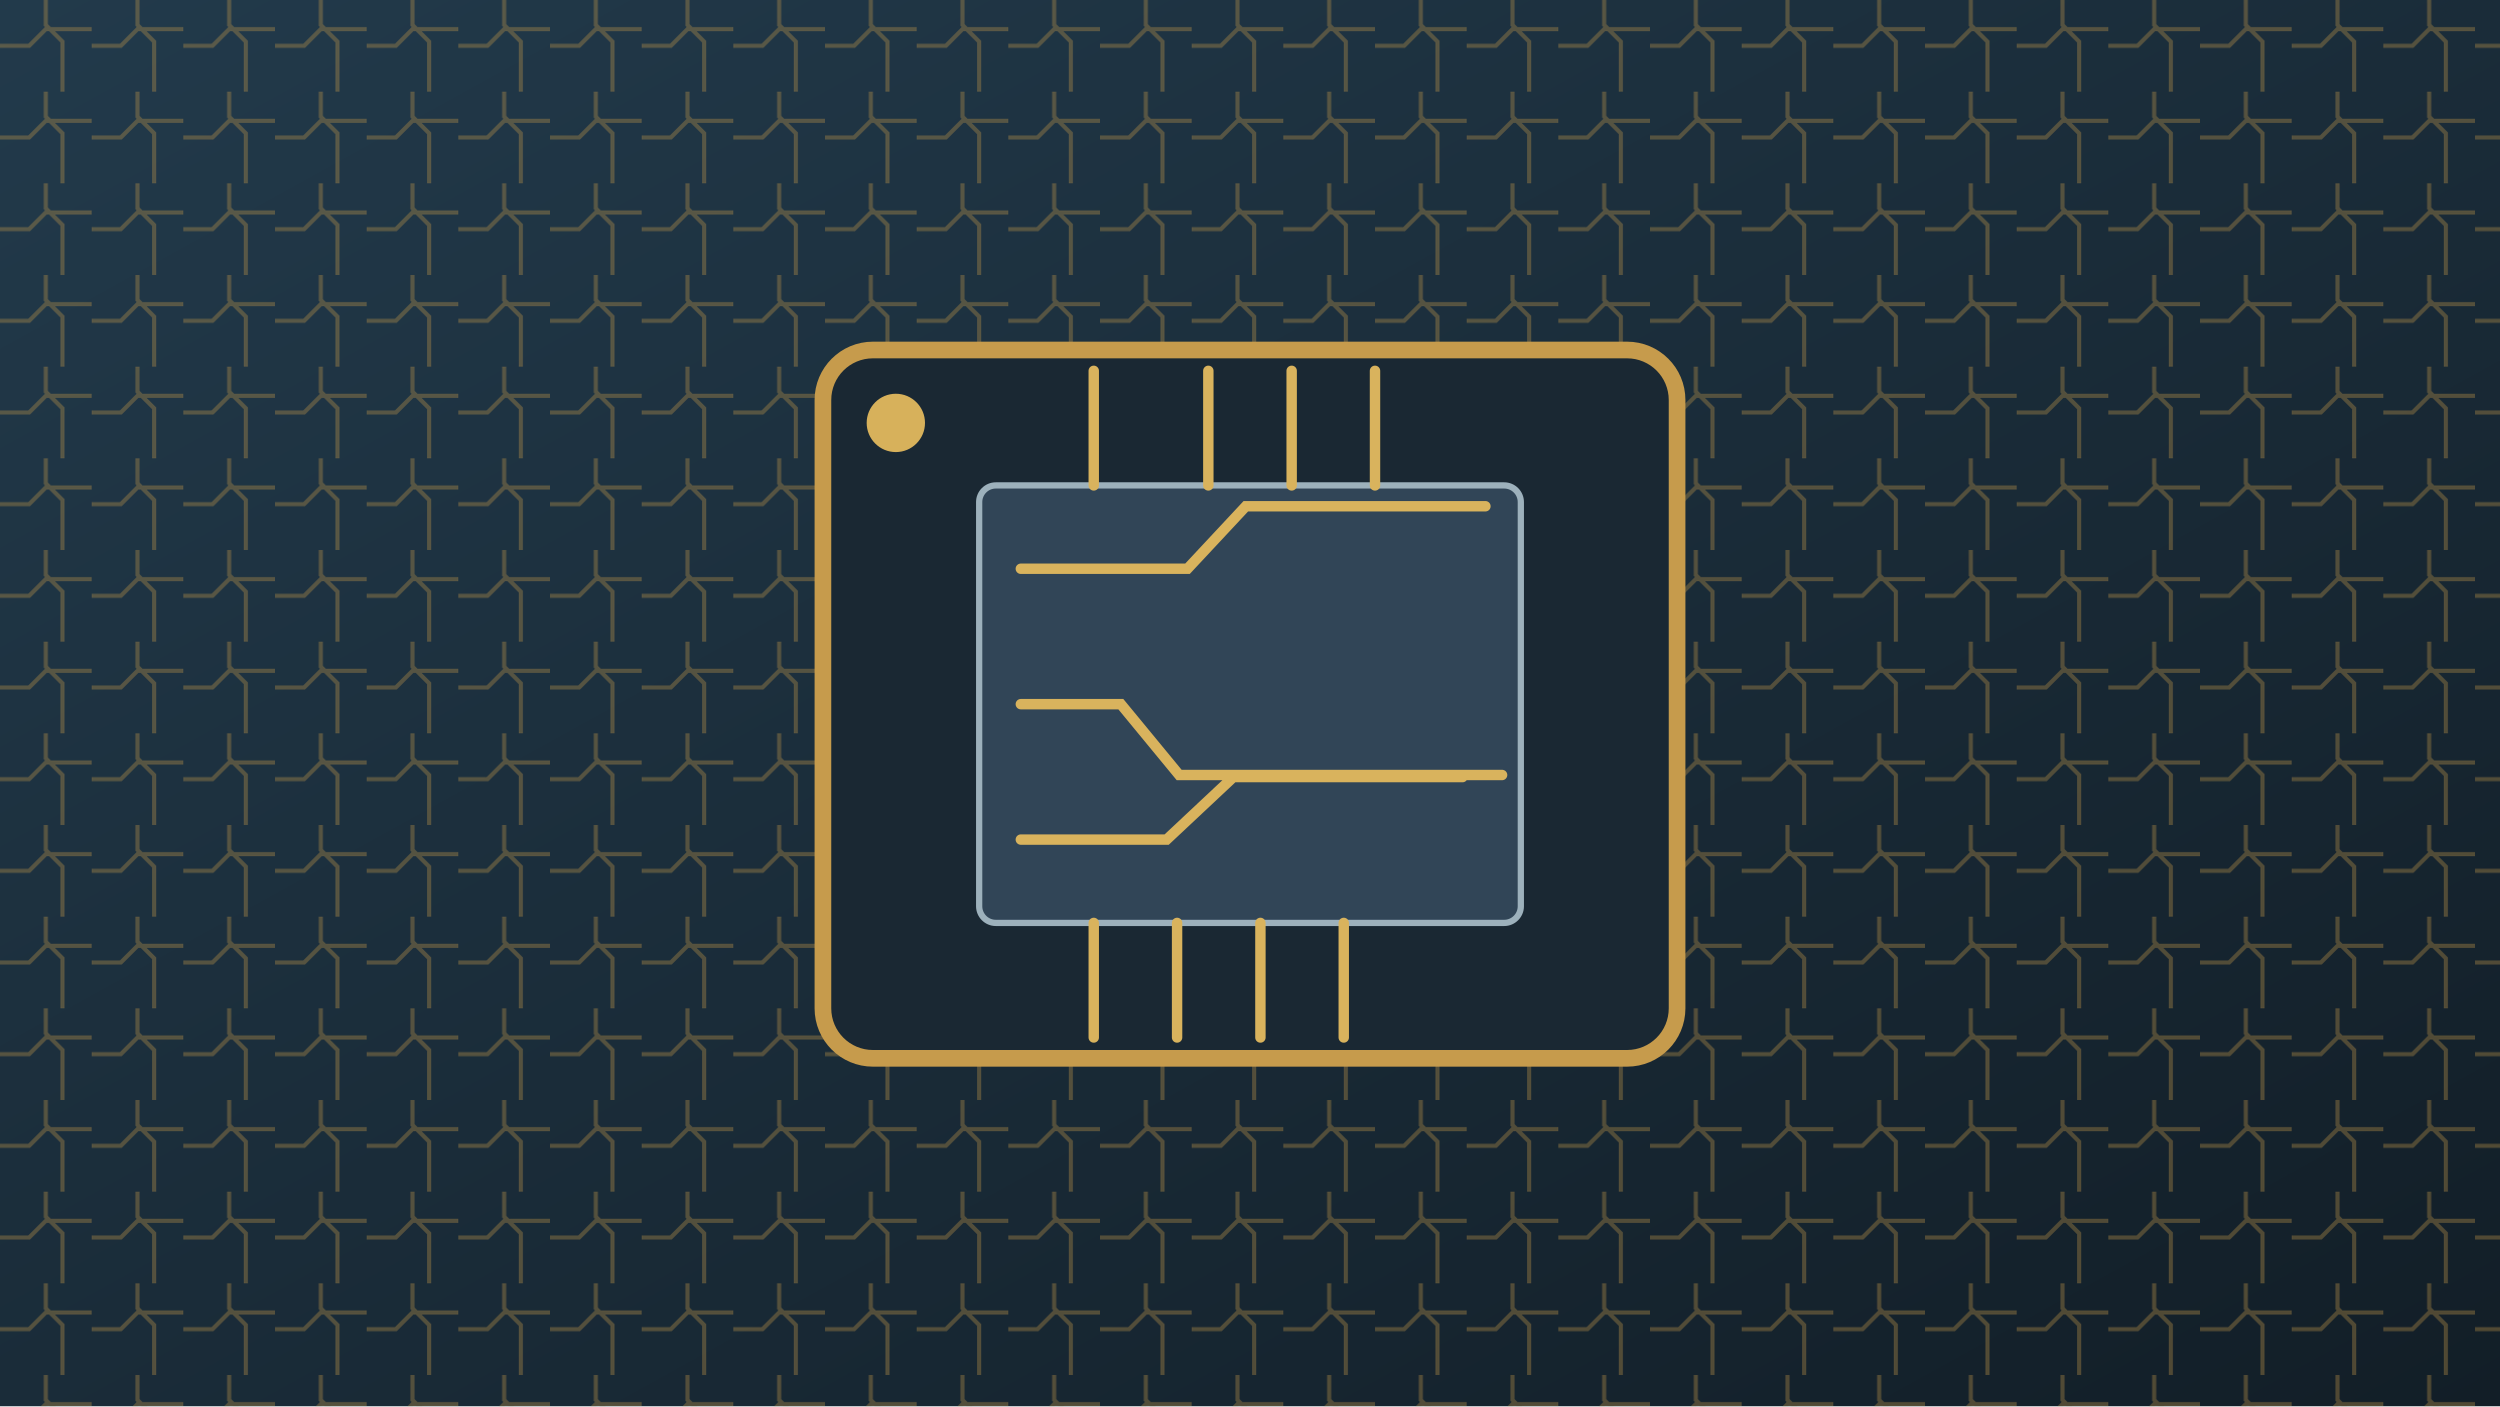
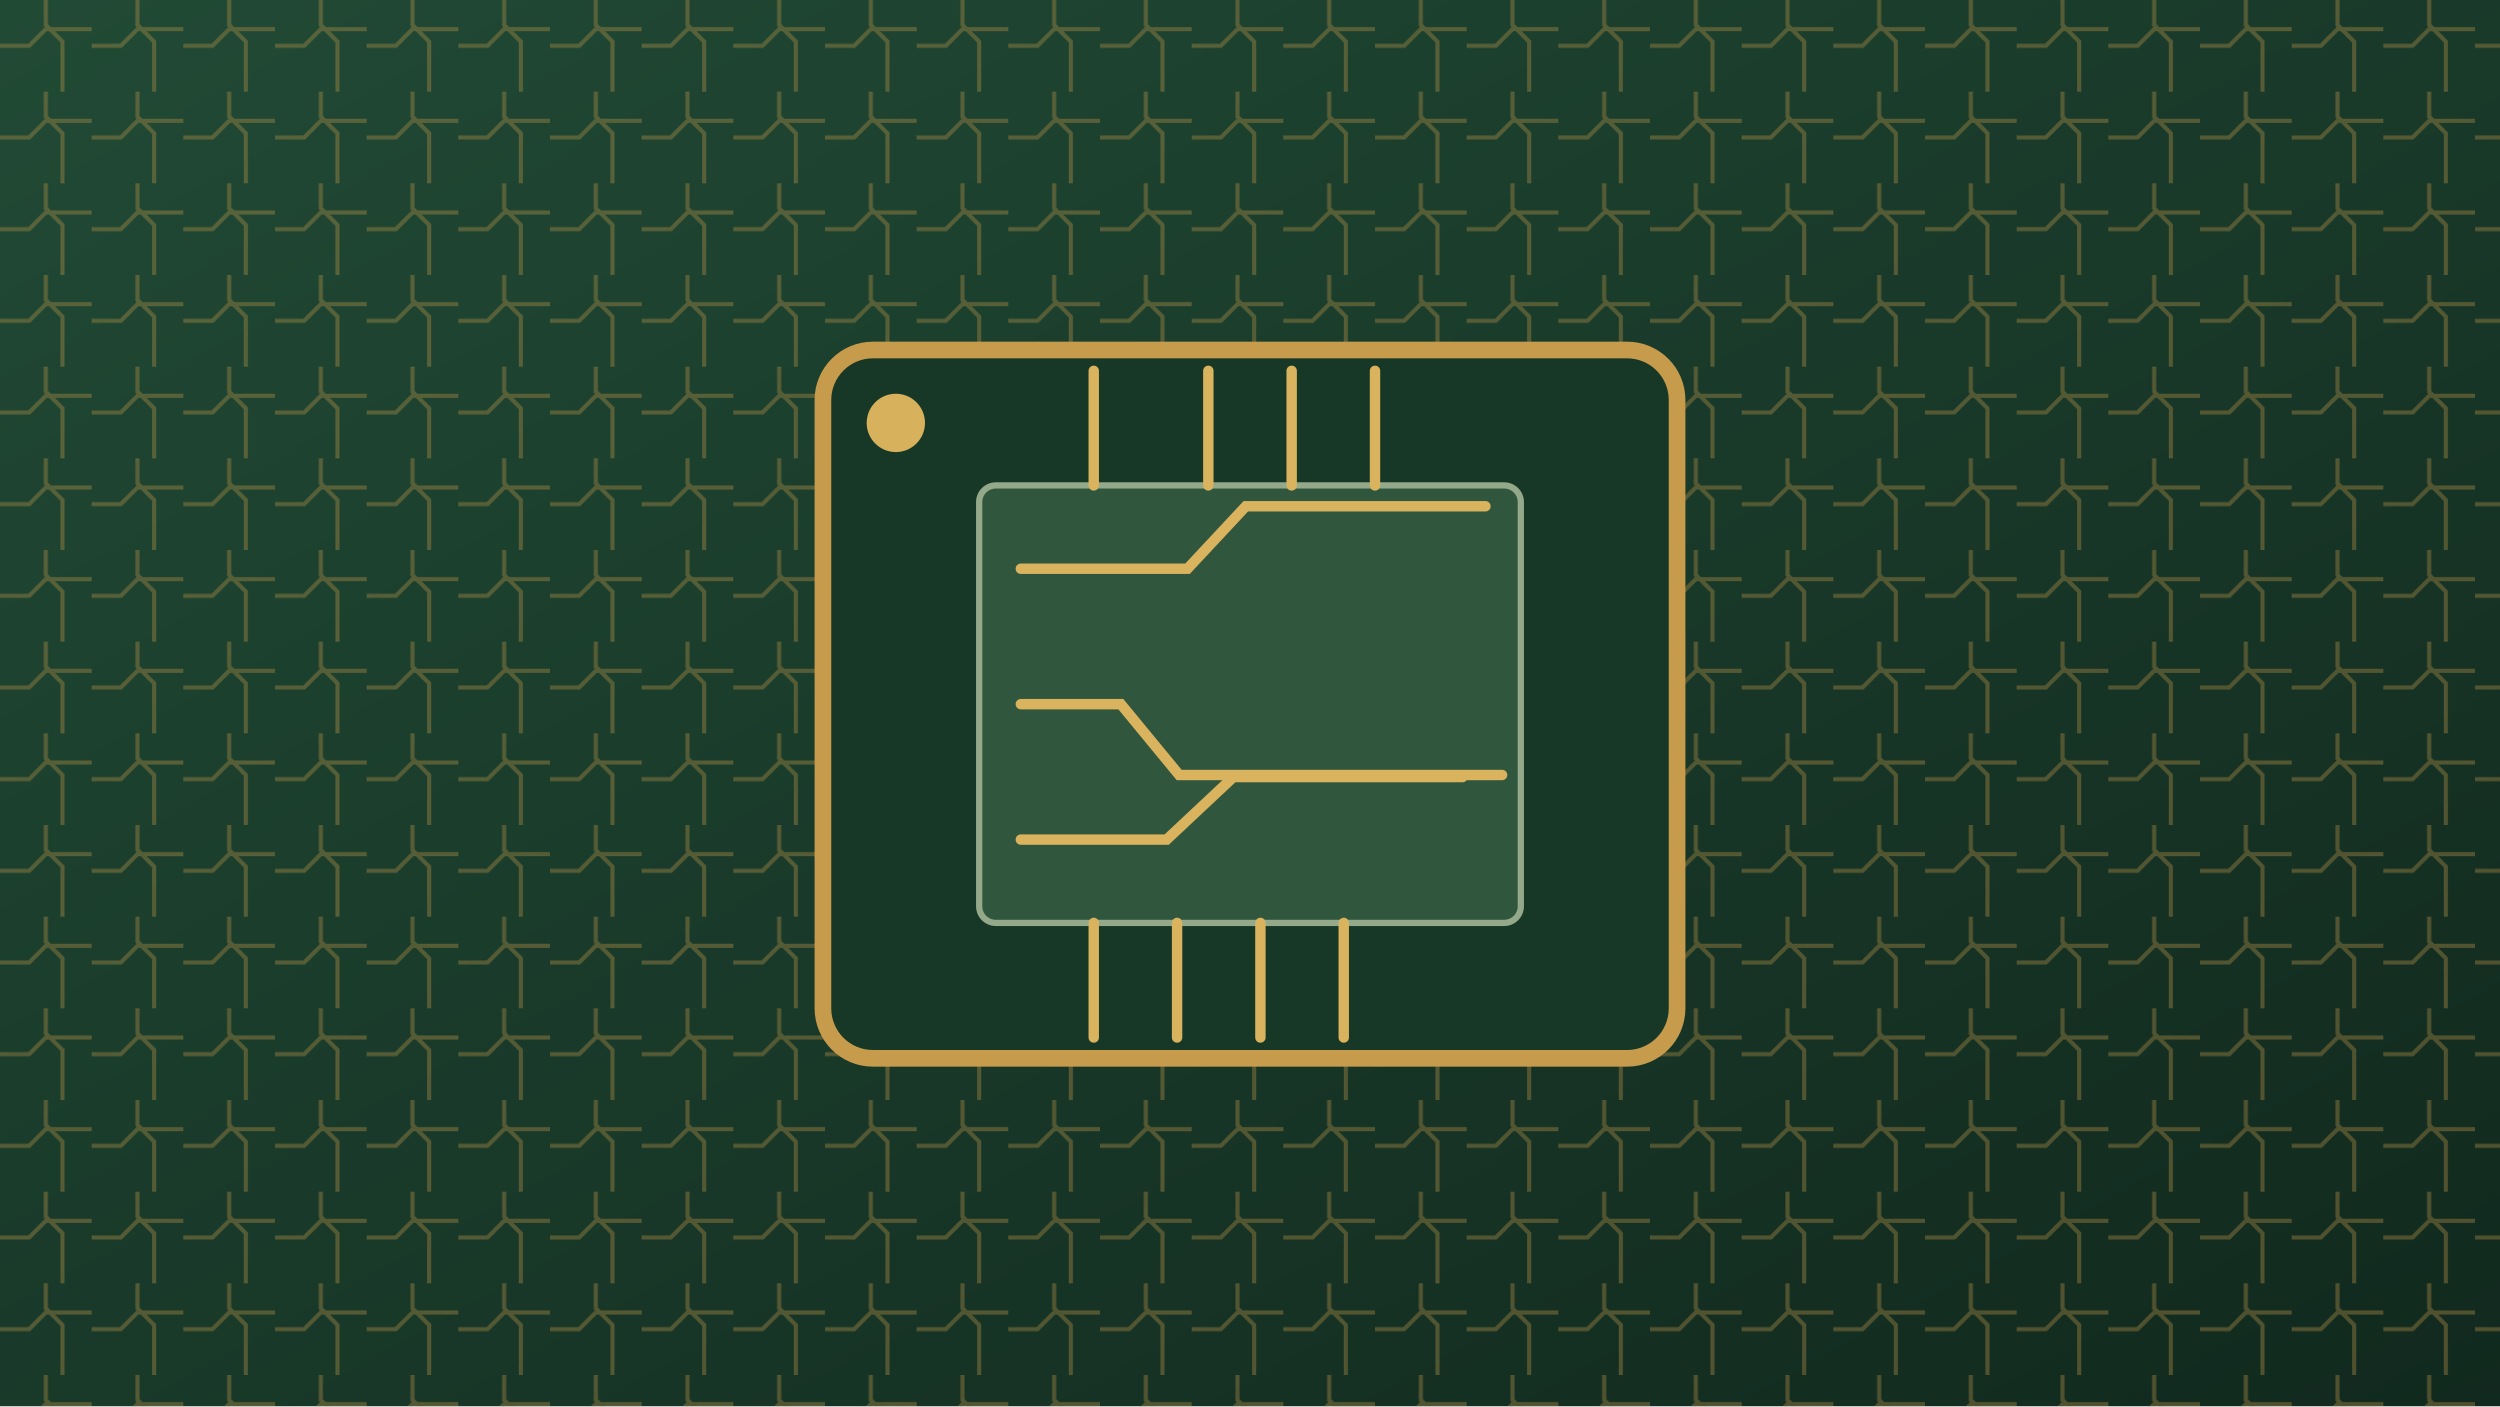
<svg xmlns="http://www.w3.org/2000/svg" viewBox="0 0 1200 675">
  <defs>
    <linearGradient id="g" x2="1" y2="1">
-       <stop stop-color="#223a4b" />
-       <stop offset="1" stop-color="#121e27" />
+       <stop stop-color="#214a35" />
+       <stop offset="1" stop-color="#11291e" />
    </linearGradient>
    <pattern id="p" width="44" height="44" patternUnits="userSpaceOnUse">
      <path d="M0 22h14l8-8h22M22 0v12l8 8v24" fill="none" stroke="#c79b4a" stroke-opacity=".34" stroke-width="2" />
    </pattern>
  </defs>
  <rect width="1200" height="675" fill="url(#g)" />
  <rect width="1200" height="675" fill="url(#p)" />
  <g transform="translate(600 338)" fill="none">
-     <rect x="-205" y="-170" width="410" height="340" rx="24" fill="#1a2833" stroke="#c69b4c" stroke-width="8" />
-     <rect x="-130" y="-105" width="260" height="210" rx="8" fill="#314557" stroke="#9db1bc" stroke-width="3" />
+     <rect x="-205" y="-170" width="410" height="340" rx="24" fill="#183827" stroke="#c69b4c" stroke-width="8" />
+     <rect x="-130" y="-105" width="260" height="210" rx="8" fill="#31563e" stroke="#93a989" stroke-width="3" />
    <path d="M-110-65h80l28-30h115M-110 0h48l28 34h155M-110 65h70l32-30h110M-75-105v-55m55 55v-55m40 55v-55m40 55v-55M-75 105v55m40-55v55m40-55v55m40-55v55" stroke="#d9b35d" stroke-width="5" stroke-linecap="round" />
    <circle cx="-170" cy="-135" r="14" fill="#d7b15b" />
  </g>
</svg>
